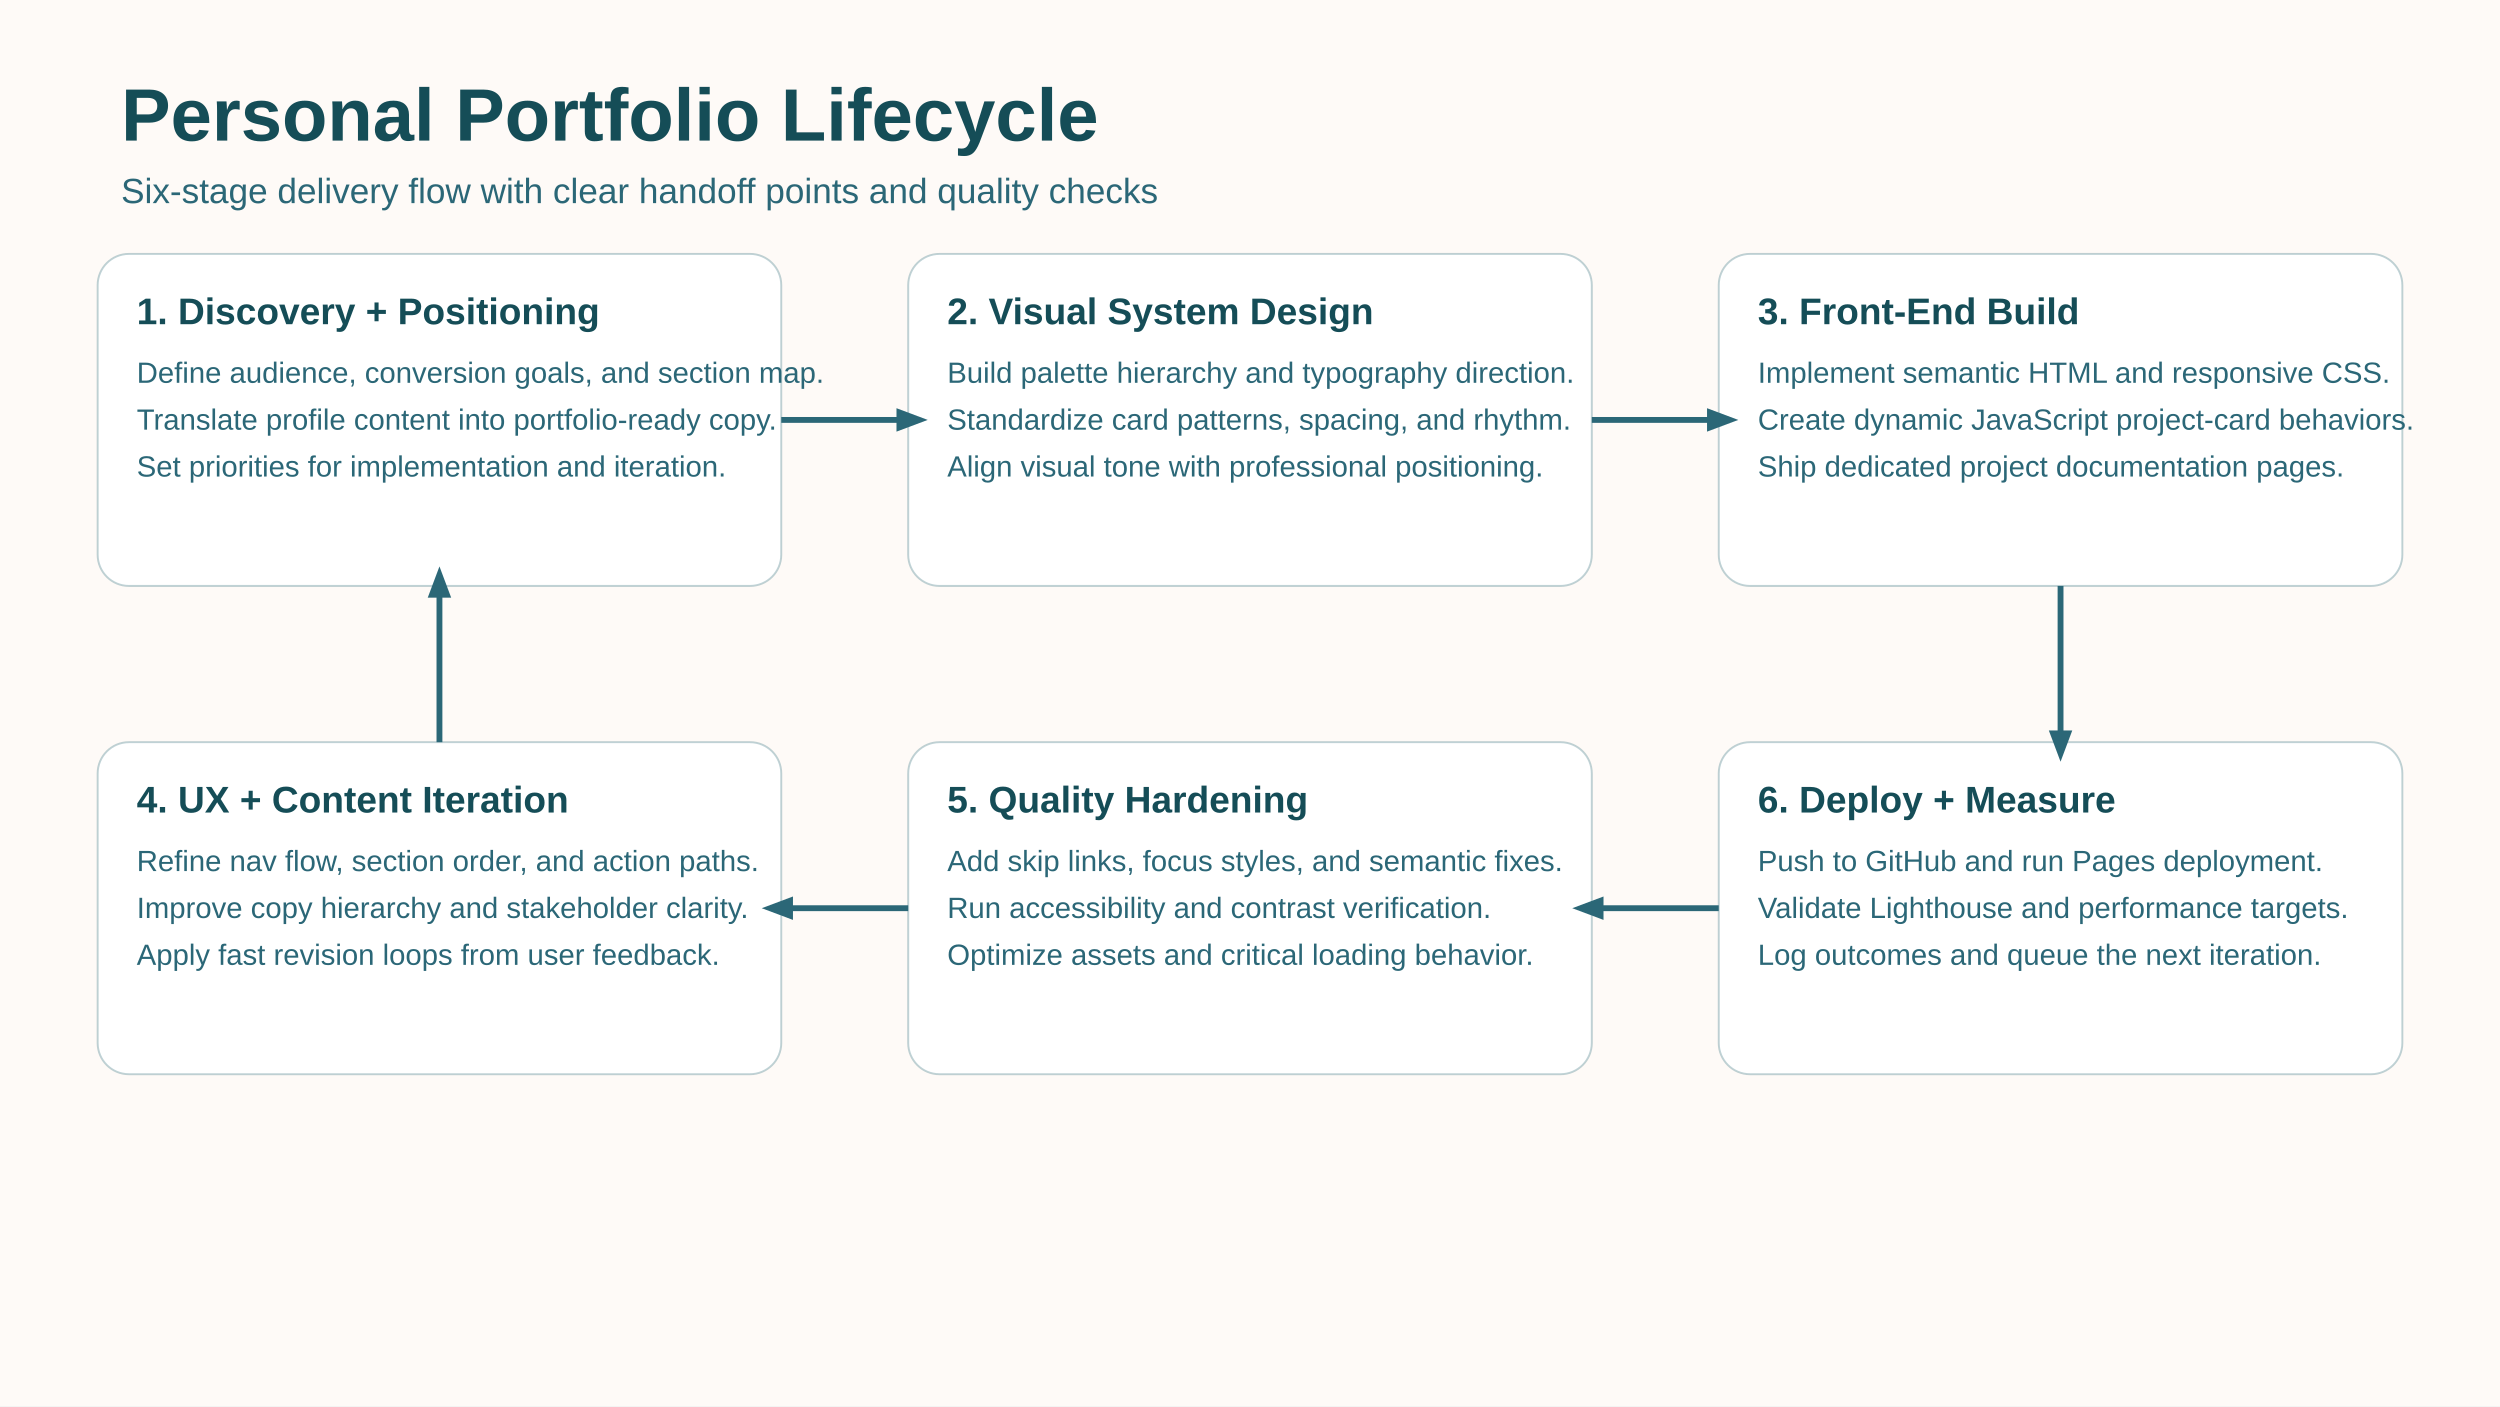
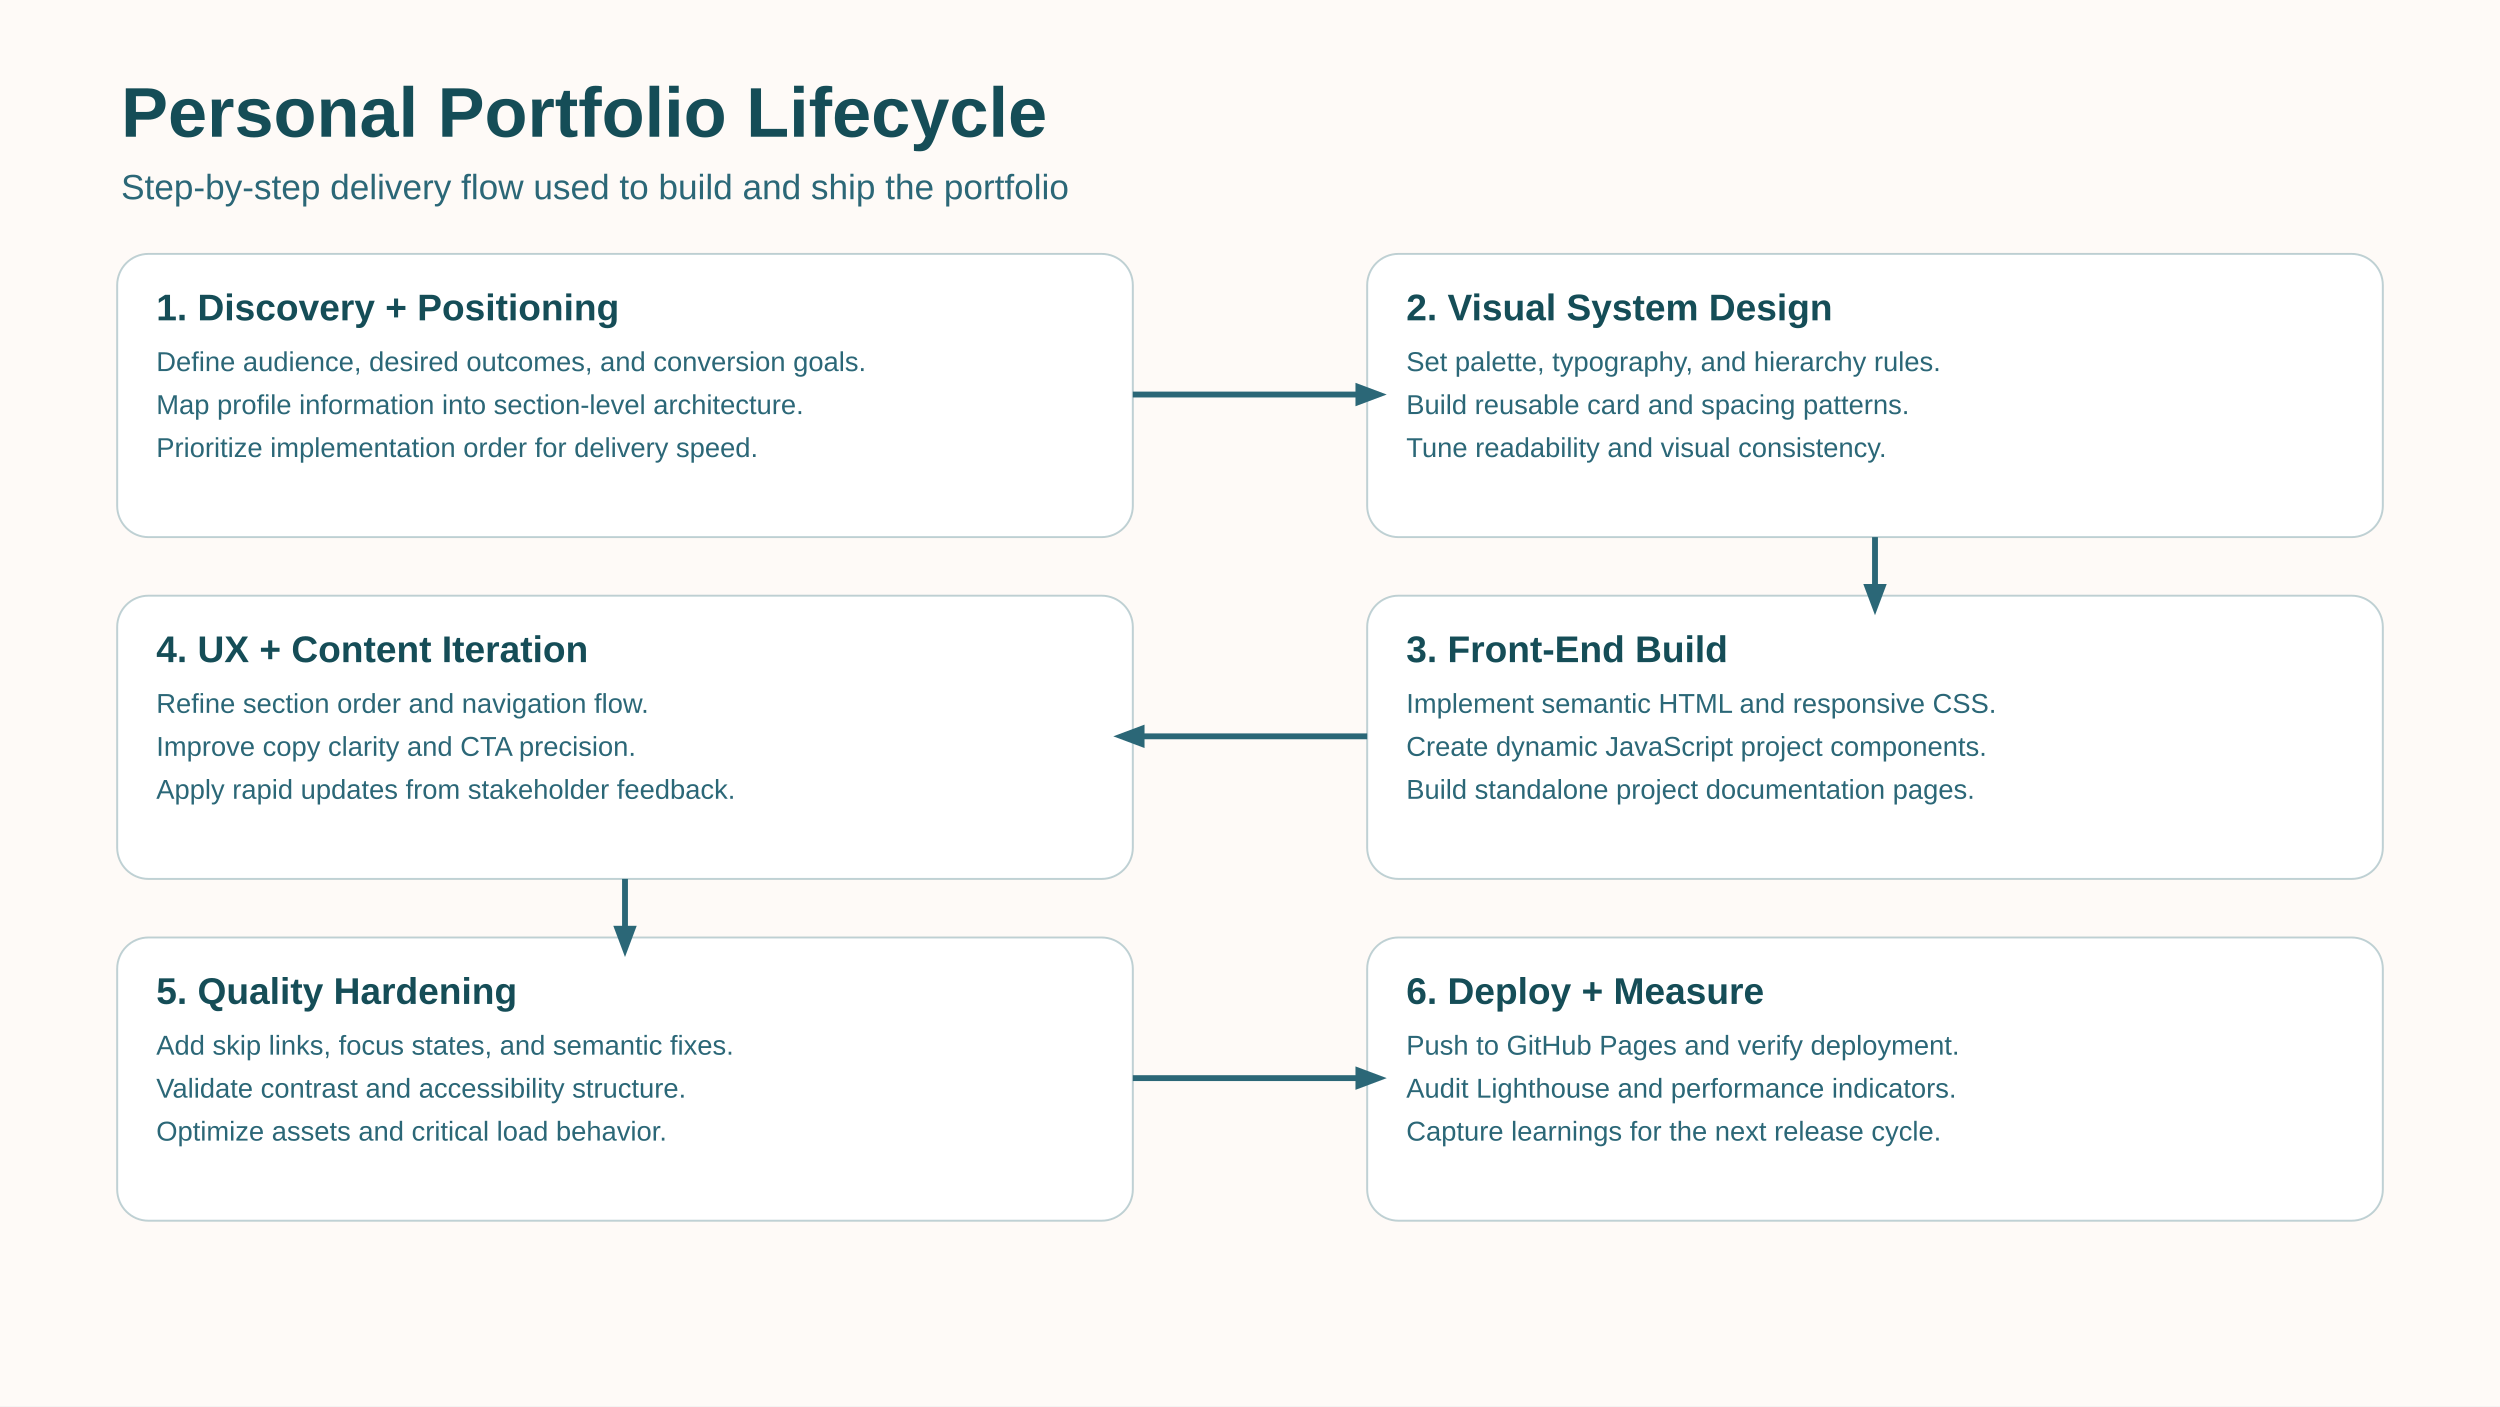
<svg xmlns="http://www.w3.org/2000/svg" width="1280" height="720" viewBox="0 0 1280 720" role="img" aria-labelledby="title desc">
  <rect width="1280" height="720" fill="#fefaf7" />
-   <text x="62" y="72" fill="#154d57" font-family="Sora, Arial, sans-serif" font-size="38" font-weight="700">Personal Portfolio Lifecycle</text>
-   <text x="62" y="104" fill="#2b6777" font-family="Plus Jakarta Sans, Arial, sans-serif" font-size="18">Six-stage delivery flow with clear handoff points and quality checks</text>
+   <text x="62" y="70" fill="#154d57" font-family="Sora, Arial, sans-serif" font-size="36" font-weight="700">Personal Portfolio Lifecycle</text>
+   <text x="62" y="102" fill="#2b6777" font-family="Plus Jakarta Sans, Arial, sans-serif" font-size="18">Step-by-step delivery flow used to build and ship the portfolio</text>
  <g font-family="Plus Jakarta Sans, Arial, sans-serif">
-     <g transform="translate(50,130)">
-       <rect width="350" height="170" rx="16" fill="#ffffff" stroke="#2b6777" stroke-opacity="0.3" />
-       <text x="20" y="36" fill="#154d57" font-size="19" font-weight="700">1. Discovery + Positioning</text>
-       <text x="20" y="66" fill="#2b6777" font-size="15">
-         <tspan x="20" dy="0">Define audience, conversion goals, and section map.</tspan>
-         <tspan x="20" dy="24">Translate profile content into portfolio-ready copy.</tspan>
-         <tspan x="20" dy="24">Set priorities for implementation and iteration.</tspan>
+     <g transform="translate(60,130)">
+       <rect width="520" height="145" rx="16" fill="#ffffff" stroke="#2b6777" stroke-opacity="0.3" />
+       <text x="20" y="34" fill="#154d57" font-size="19" font-weight="700">1. Discovery + Positioning</text>
+       <text x="20" y="60" fill="#2b6777" font-size="14">
+         <tspan x="20" dy="0">Define audience, desired outcomes, and conversion goals.</tspan>
+         <tspan x="20" dy="22">Map profile information into section-level architecture.</tspan>
+         <tspan x="20" dy="22">Prioritize implementation order for delivery speed.</tspan>
      </text>
    </g>
-     <g transform="translate(465,130)">
-       <rect width="350" height="170" rx="16" fill="#ffffff" stroke="#2b6777" stroke-opacity="0.3" />
-       <text x="20" y="36" fill="#154d57" font-size="19" font-weight="700">2. Visual System Design</text>
-       <text x="20" y="66" fill="#2b6777" font-size="15">
-         <tspan x="20" dy="0">Build palette hierarchy and typography direction.</tspan>
-         <tspan x="20" dy="24">Standardize card patterns, spacing, and rhythm.</tspan>
-         <tspan x="20" dy="24">Align visual tone with professional positioning.</tspan>
+     <g transform="translate(700,130)">
+       <rect width="520" height="145" rx="16" fill="#ffffff" stroke="#2b6777" stroke-opacity="0.3" />
+       <text x="20" y="34" fill="#154d57" font-size="19" font-weight="700">2. Visual System Design</text>
+       <text x="20" y="60" fill="#2b6777" font-size="14">
+         <tspan x="20" dy="0">Set palette, typography, and hierarchy rules.</tspan>
+         <tspan x="20" dy="22">Build reusable card and spacing patterns.</tspan>
+         <tspan x="20" dy="22">Tune readability and visual consistency.</tspan>
      </text>
    </g>
-     <g transform="translate(880,130)">
-       <rect width="350" height="170" rx="16" fill="#ffffff" stroke="#2b6777" stroke-opacity="0.3" />
-       <text x="20" y="36" fill="#154d57" font-size="19" font-weight="700">3. Front-End Build</text>
-       <text x="20" y="66" fill="#2b6777" font-size="15">
-         <tspan x="20" dy="0">Implement semantic HTML and responsive CSS.</tspan>
-         <tspan x="20" dy="24">Create dynamic JavaScript project-card behaviors.</tspan>
-         <tspan x="20" dy="24">Ship dedicated project documentation pages.</tspan>
+     <g transform="translate(60,305)">
+       <rect width="520" height="145" rx="16" fill="#ffffff" stroke="#2b6777" stroke-opacity="0.3" />
+       <text x="20" y="34" fill="#154d57" font-size="19" font-weight="700">4. UX + Content Iteration</text>
+       <text x="20" y="60" fill="#2b6777" font-size="14">
+         <tspan x="20" dy="0">Refine section order and navigation flow.</tspan>
+         <tspan x="20" dy="22">Improve copy clarity and CTA precision.</tspan>
+         <tspan x="20" dy="22">Apply rapid updates from stakeholder feedback.</tspan>
      </text>
    </g>
-     <g transform="translate(50,380)">
-       <rect width="350" height="170" rx="16" fill="#ffffff" stroke="#2b6777" stroke-opacity="0.3" />
-       <text x="20" y="36" fill="#154d57" font-size="19" font-weight="700">4. UX + Content Iteration</text>
-       <text x="20" y="66" fill="#2b6777" font-size="15">
-         <tspan x="20" dy="0">Refine nav flow, section order, and action paths.</tspan>
-         <tspan x="20" dy="24">Improve copy hierarchy and stakeholder clarity.</tspan>
-         <tspan x="20" dy="24">Apply fast revision loops from user feedback.</tspan>
+     <g transform="translate(700,305)">
+       <rect width="520" height="145" rx="16" fill="#ffffff" stroke="#2b6777" stroke-opacity="0.3" />
+       <text x="20" y="34" fill="#154d57" font-size="19" font-weight="700">3. Front-End Build</text>
+       <text x="20" y="60" fill="#2b6777" font-size="14">
+         <tspan x="20" dy="0">Implement semantic HTML and responsive CSS.</tspan>
+         <tspan x="20" dy="22">Create dynamic JavaScript project components.</tspan>
+         <tspan x="20" dy="22">Build standalone project documentation pages.</tspan>
      </text>
    </g>
-     <g transform="translate(465,380)">
-       <rect width="350" height="170" rx="16" fill="#ffffff" stroke="#2b6777" stroke-opacity="0.3" />
-       <text x="20" y="36" fill="#154d57" font-size="19" font-weight="700">5. Quality Hardening</text>
-       <text x="20" y="66" fill="#2b6777" font-size="15">
-         <tspan x="20" dy="0">Add skip links, focus styles, and semantic fixes.</tspan>
-         <tspan x="20" dy="24">Run accessibility and contrast verification.</tspan>
-         <tspan x="20" dy="24">Optimize assets and critical loading behavior.</tspan>
+     <g transform="translate(60,480)">
+       <rect width="520" height="145" rx="16" fill="#ffffff" stroke="#2b6777" stroke-opacity="0.3" />
+       <text x="20" y="34" fill="#154d57" font-size="19" font-weight="700">5. Quality Hardening</text>
+       <text x="20" y="60" fill="#2b6777" font-size="14">
+         <tspan x="20" dy="0">Add skip links, focus states, and semantic fixes.</tspan>
+         <tspan x="20" dy="22">Validate contrast and accessibility structure.</tspan>
+         <tspan x="20" dy="22">Optimize assets and critical load behavior.</tspan>
      </text>
    </g>
-     <g transform="translate(880,380)">
-       <rect width="350" height="170" rx="16" fill="#ffffff" stroke="#2b6777" stroke-opacity="0.3" />
-       <text x="20" y="36" fill="#154d57" font-size="19" font-weight="700">6. Deploy + Measure</text>
-       <text x="20" y="66" fill="#2b6777" font-size="15">
-         <tspan x="20" dy="0">Push to GitHub and run Pages deployment.</tspan>
-         <tspan x="20" dy="24">Validate Lighthouse and performance targets.</tspan>
-         <tspan x="20" dy="24">Log outcomes and queue the next iteration.</tspan>
+     <g transform="translate(700,480)">
+       <rect width="520" height="145" rx="16" fill="#ffffff" stroke="#2b6777" stroke-opacity="0.3" />
+       <text x="20" y="34" fill="#154d57" font-size="19" font-weight="700">6. Deploy + Measure</text>
+       <text x="20" y="60" fill="#2b6777" font-size="14">
+         <tspan x="20" dy="0">Push to GitHub Pages and verify deployment.</tspan>
+         <tspan x="20" dy="22">Audit Lighthouse and performance indicators.</tspan>
+         <tspan x="20" dy="22">Capture learnings for the next release cycle.</tspan>
      </text>
    </g>
  </g>
  <g stroke="#2b6777" stroke-width="3" fill="none">
-     <line x1="400" y1="215" x2="465" y2="215" />
-     <line x1="815" y1="215" x2="880" y2="215" />
-     <line x1="1055" y1="300" x2="1055" y2="380" />
-     <line x1="880" y1="465" x2="815" y2="465" />
-     <line x1="465" y1="465" x2="400" y2="465" />
-     <line x1="225" y1="380" x2="225" y2="300" />
+     <line x1="580" y1="202" x2="700" y2="202" />
+     <line x1="960" y1="275" x2="960" y2="305" />
+     <line x1="700" y1="377" x2="580" y2="377" />
+     <line x1="320" y1="450" x2="320" y2="480" />
+     <line x1="580" y1="552" x2="700" y2="552" />
  </g>
  <g fill="#2b6777">
-     <polygon points="459,209 475,215 459,221" />
-     <polygon points="874,209 890,215 874,221" />
-     <polygon points="1049,374 1055,390 1061,374" />
-     <polygon points="821,459 805,465 821,471" />
-     <polygon points="406,459 390,465 406,471" />
-     <polygon points="219,306 225,290 231,306" />
+     <polygon points="694,196 710,202 694,208" />
+     <polygon points="954,299 960,315 966,299" />
+     <polygon points="586,371 570,377 586,383" />
+     <polygon points="314,474 320,490 326,474" />
+     <polygon points="694,546 710,552 694,558" />
  </g>
</svg>
